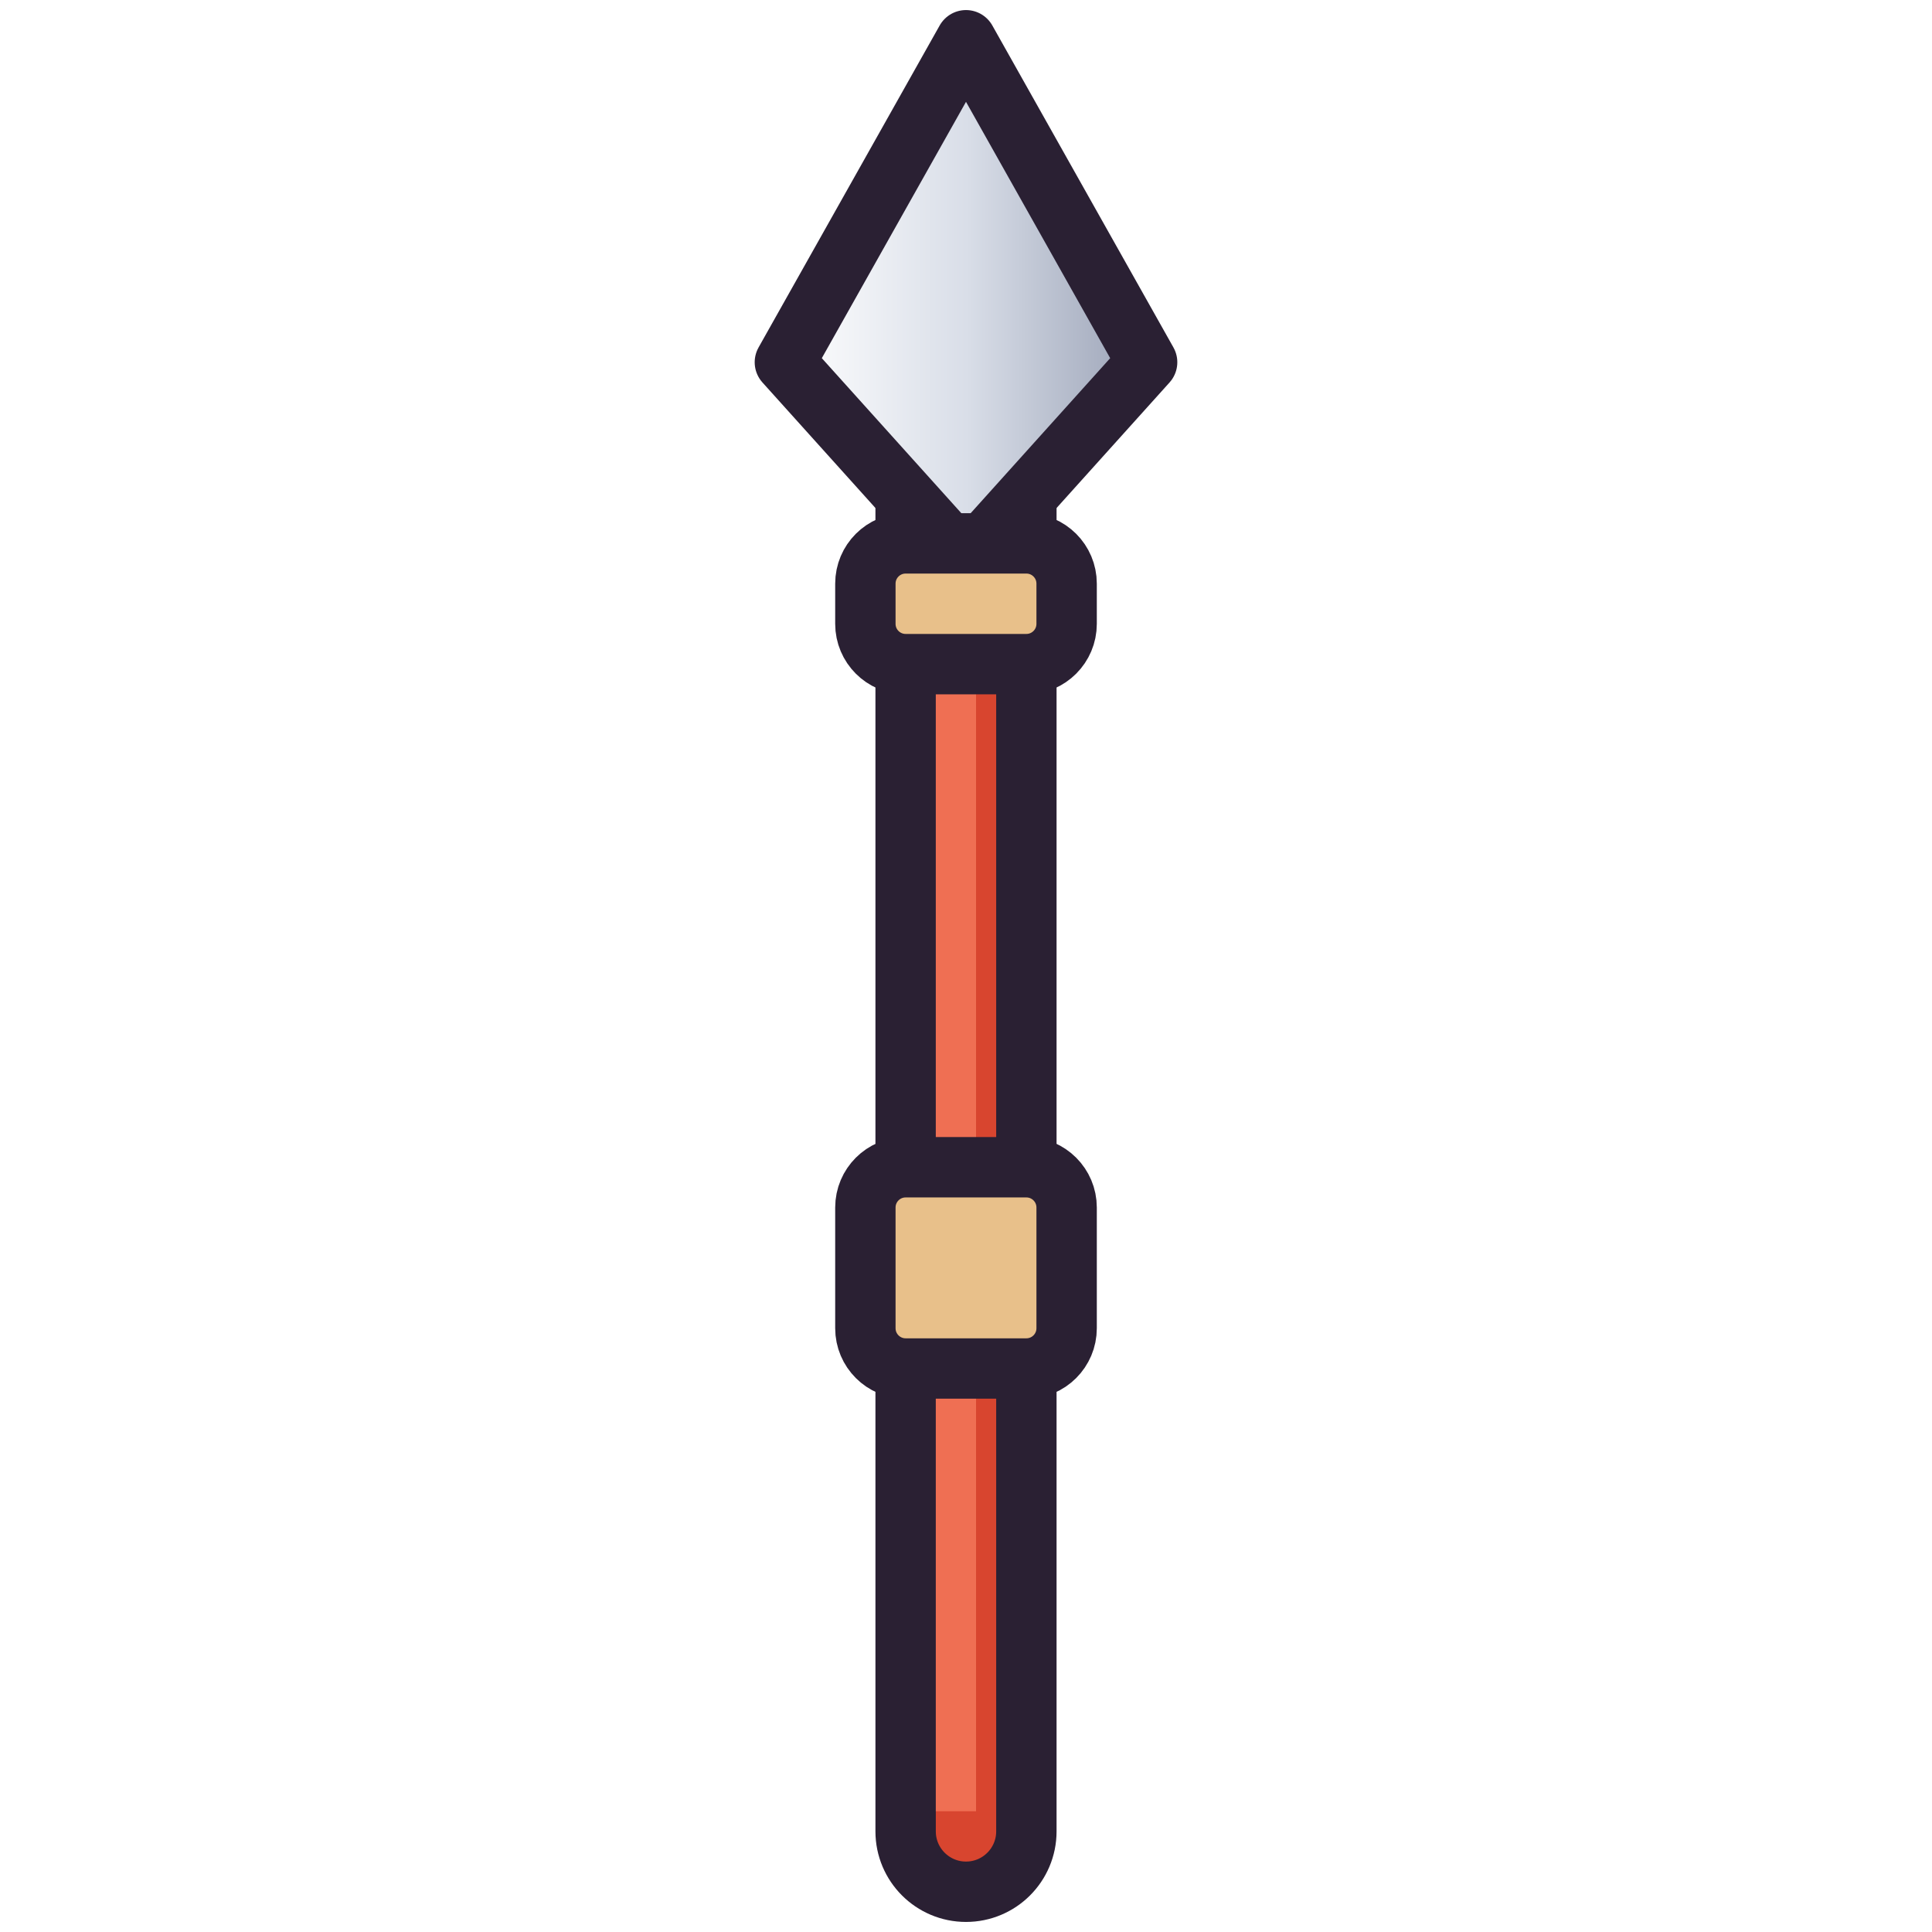
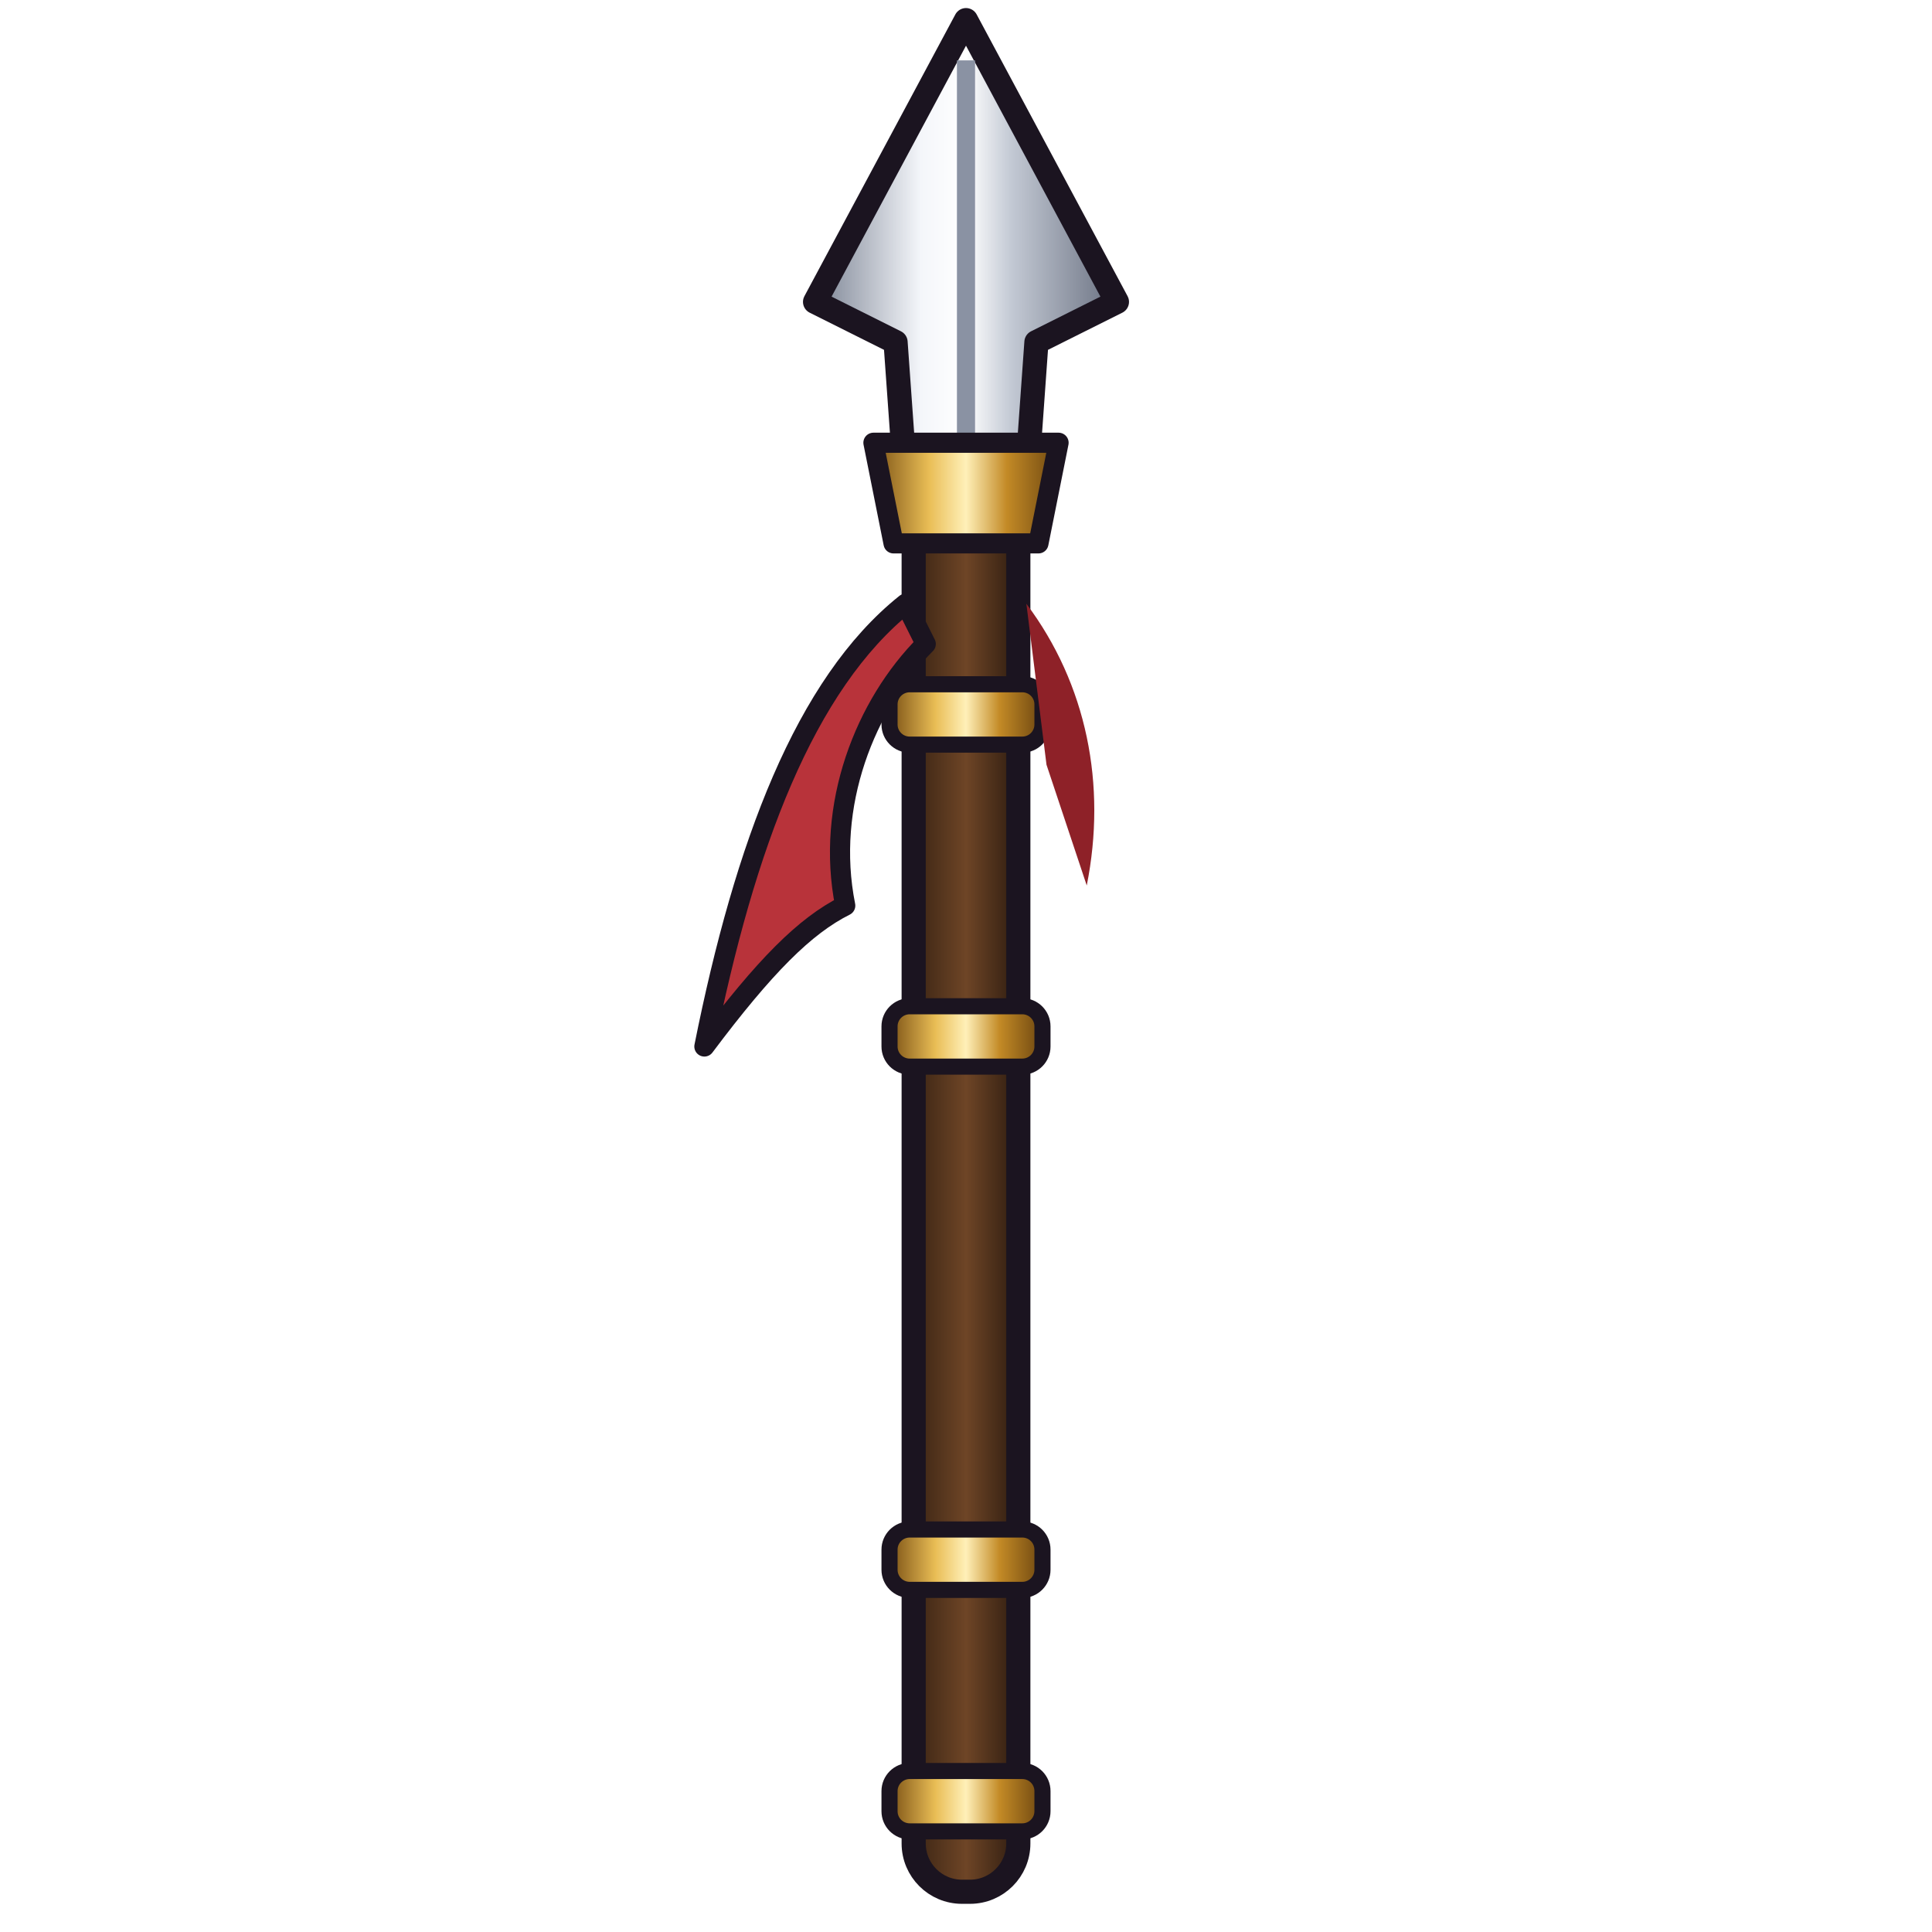
<svg xmlns="http://www.w3.org/2000/svg" width="96" height="96" viewBox="0 0 96 96">
  <defs>
-     <linearGradient id="blade">
-       <stop offset="0" stop-color="#ffffff" />
-       <stop offset="0.5" stop-color="#d9dee8" />
-       <stop offset="1" stop-color="#9aa2b6" />
+     <linearGradient id="wblade">
+       <stop offset="0" stop-color="#7c8494" />
+       <stop offset="0.35" stop-color="#f4f6fa" />
+       <stop offset="0.5" stop-color="#ffffff" />
+       <stop offset="0.65" stop-color="#c3c9d4" />
+       <stop offset="1" stop-color="#6a7181" />
+     </linearGradient>
+     <linearGradient id="wgold">
+       <stop offset="0" stop-color="#7a5014" />
+       <stop offset="0.3" stop-color="#e9bd55" />
+       <stop offset="0.5" stop-color="#fff0b8" />
+       <stop offset="0.72" stop-color="#c38a26" />
+       <stop offset="1" stop-color="#6d4610" />
+     </linearGradient>
+     <linearGradient id="wwood">
+       <stop offset="0" stop-color="#3a2414" />
+       <stop offset="0.5" stop-color="#6e4526" />
+       <stop offset="1" stop-color="#2e1c10" />
+     </linearGradient>
+     <linearGradient id="wleather">
+       <stop offset="0" stop-color="#9a5a32" />
+       <stop offset="1" stop-color="#5c3018" />
    </linearGradient>
  </defs>
-   <rect x="45" y="22" width="6" height="72" rx="3" fill="#d8452f" stroke="#2a2033" stroke-width="3" stroke-linejoin="round" stroke-linecap="round" />
-   <rect x="46.5" y="24" width="2" height="66" fill="#ff8a6a" opacity="0.6" />
-   <path d="M48 2 L57 18 L48 28 L39 18 Z" fill="url(#blade)" stroke="#2a2033" stroke-width="3" stroke-linejoin="round" stroke-linecap="round" />
-   <rect x="43" y="27" width="10" height="6" rx="2" fill="#e8c08a" stroke="#2a2033" stroke-width="3" stroke-linejoin="round" stroke-linecap="round" />
-   <rect x="43" y="58" width="10" height="10" rx="2" fill="#e8c08a" stroke="#2a2033" stroke-width="3" stroke-linejoin="round" stroke-linecap="round" />
+   <rect x="45.4" y="24" width="5.2" height="70" rx="2.4" fill="url(#wwood)" stroke="#1b1420" stroke-width="1.2" stroke-linejoin="round" stroke-linecap="round" />
+   <rect x="44.2" y="34" width="7.6" height="3" rx="1" fill="url(#wgold)" stroke="#1b1420" stroke-width="0.8" stroke-linejoin="round" stroke-linecap="round" />
+   <rect x="44.2" y="50" width="7.6" height="3" rx="1" fill="url(#wgold)" stroke="#1b1420" stroke-width="0.8" stroke-linejoin="round" stroke-linecap="round" />
+   <rect x="44.2" y="76" width="7.6" height="3" rx="1" fill="url(#wgold)" stroke="#1b1420" stroke-width="0.8" stroke-linejoin="round" stroke-linecap="round" />
+   <rect x="44.2" y="88" width="7.6" height="3" rx="1" fill="url(#wgold)" stroke="#1b1420" stroke-width="0.8" stroke-linejoin="round" stroke-linecap="round" />
+   <path d="M48 1 L55.5 15 L51.5 17 L51 24 H45 L44.5 17 L40.5 15 Z" fill="url(#wblade)" stroke="#1b1420" stroke-width="1.2" stroke-linejoin="round" stroke-linecap="round" />
+   <path d="M48 3 V22" stroke="#8a92a3" stroke-width="0.9" />
+   <path d="M43.4 22 H52.6 L51.6 27 H44.4 Z" fill="url(#wgold)" stroke="#1b1420" stroke-width="1" stroke-linejoin="round" stroke-linecap="round" />
+   <path d="M45 30 C40 34 37 42 35 52 C38 48 40 46 42 45 C41 40 43 35 46 32 Z" fill="#b8333a" stroke="#1b1420" stroke-width="1" stroke-linejoin="round" stroke-linecap="round" />
+   <path d="M51 30 C54 34 55 39 54 44 L52 38 Z" fill="#8e2128" />
</svg>
